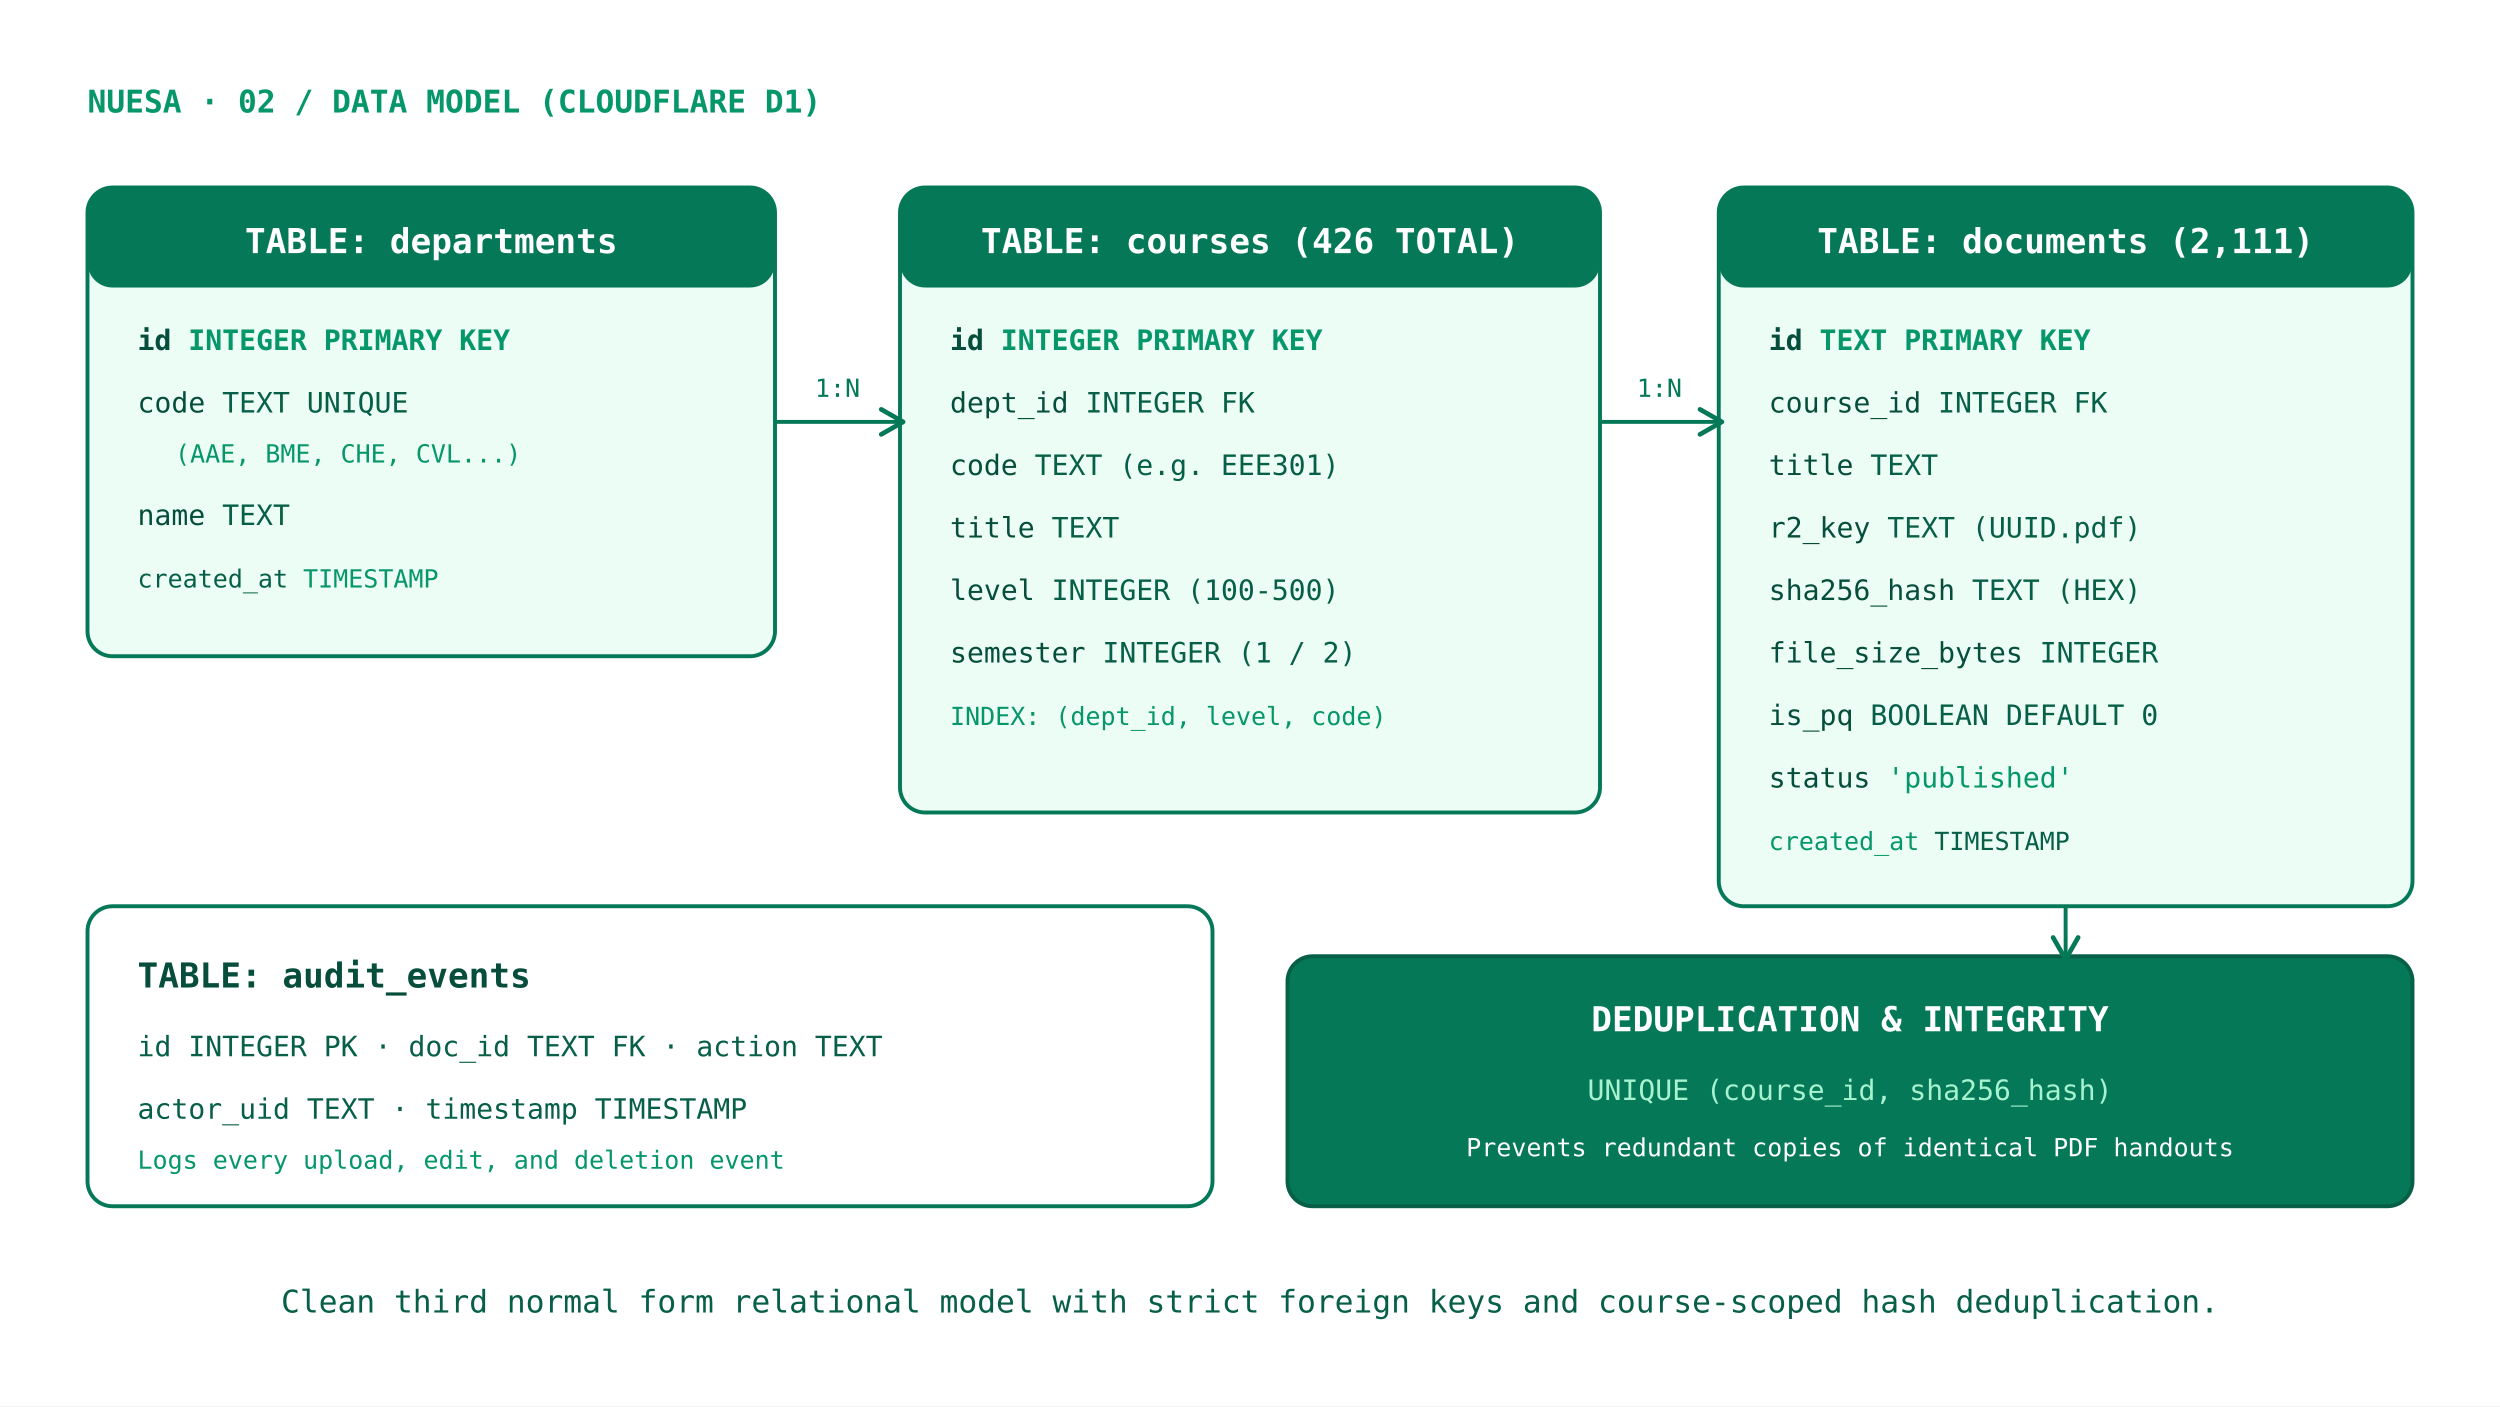
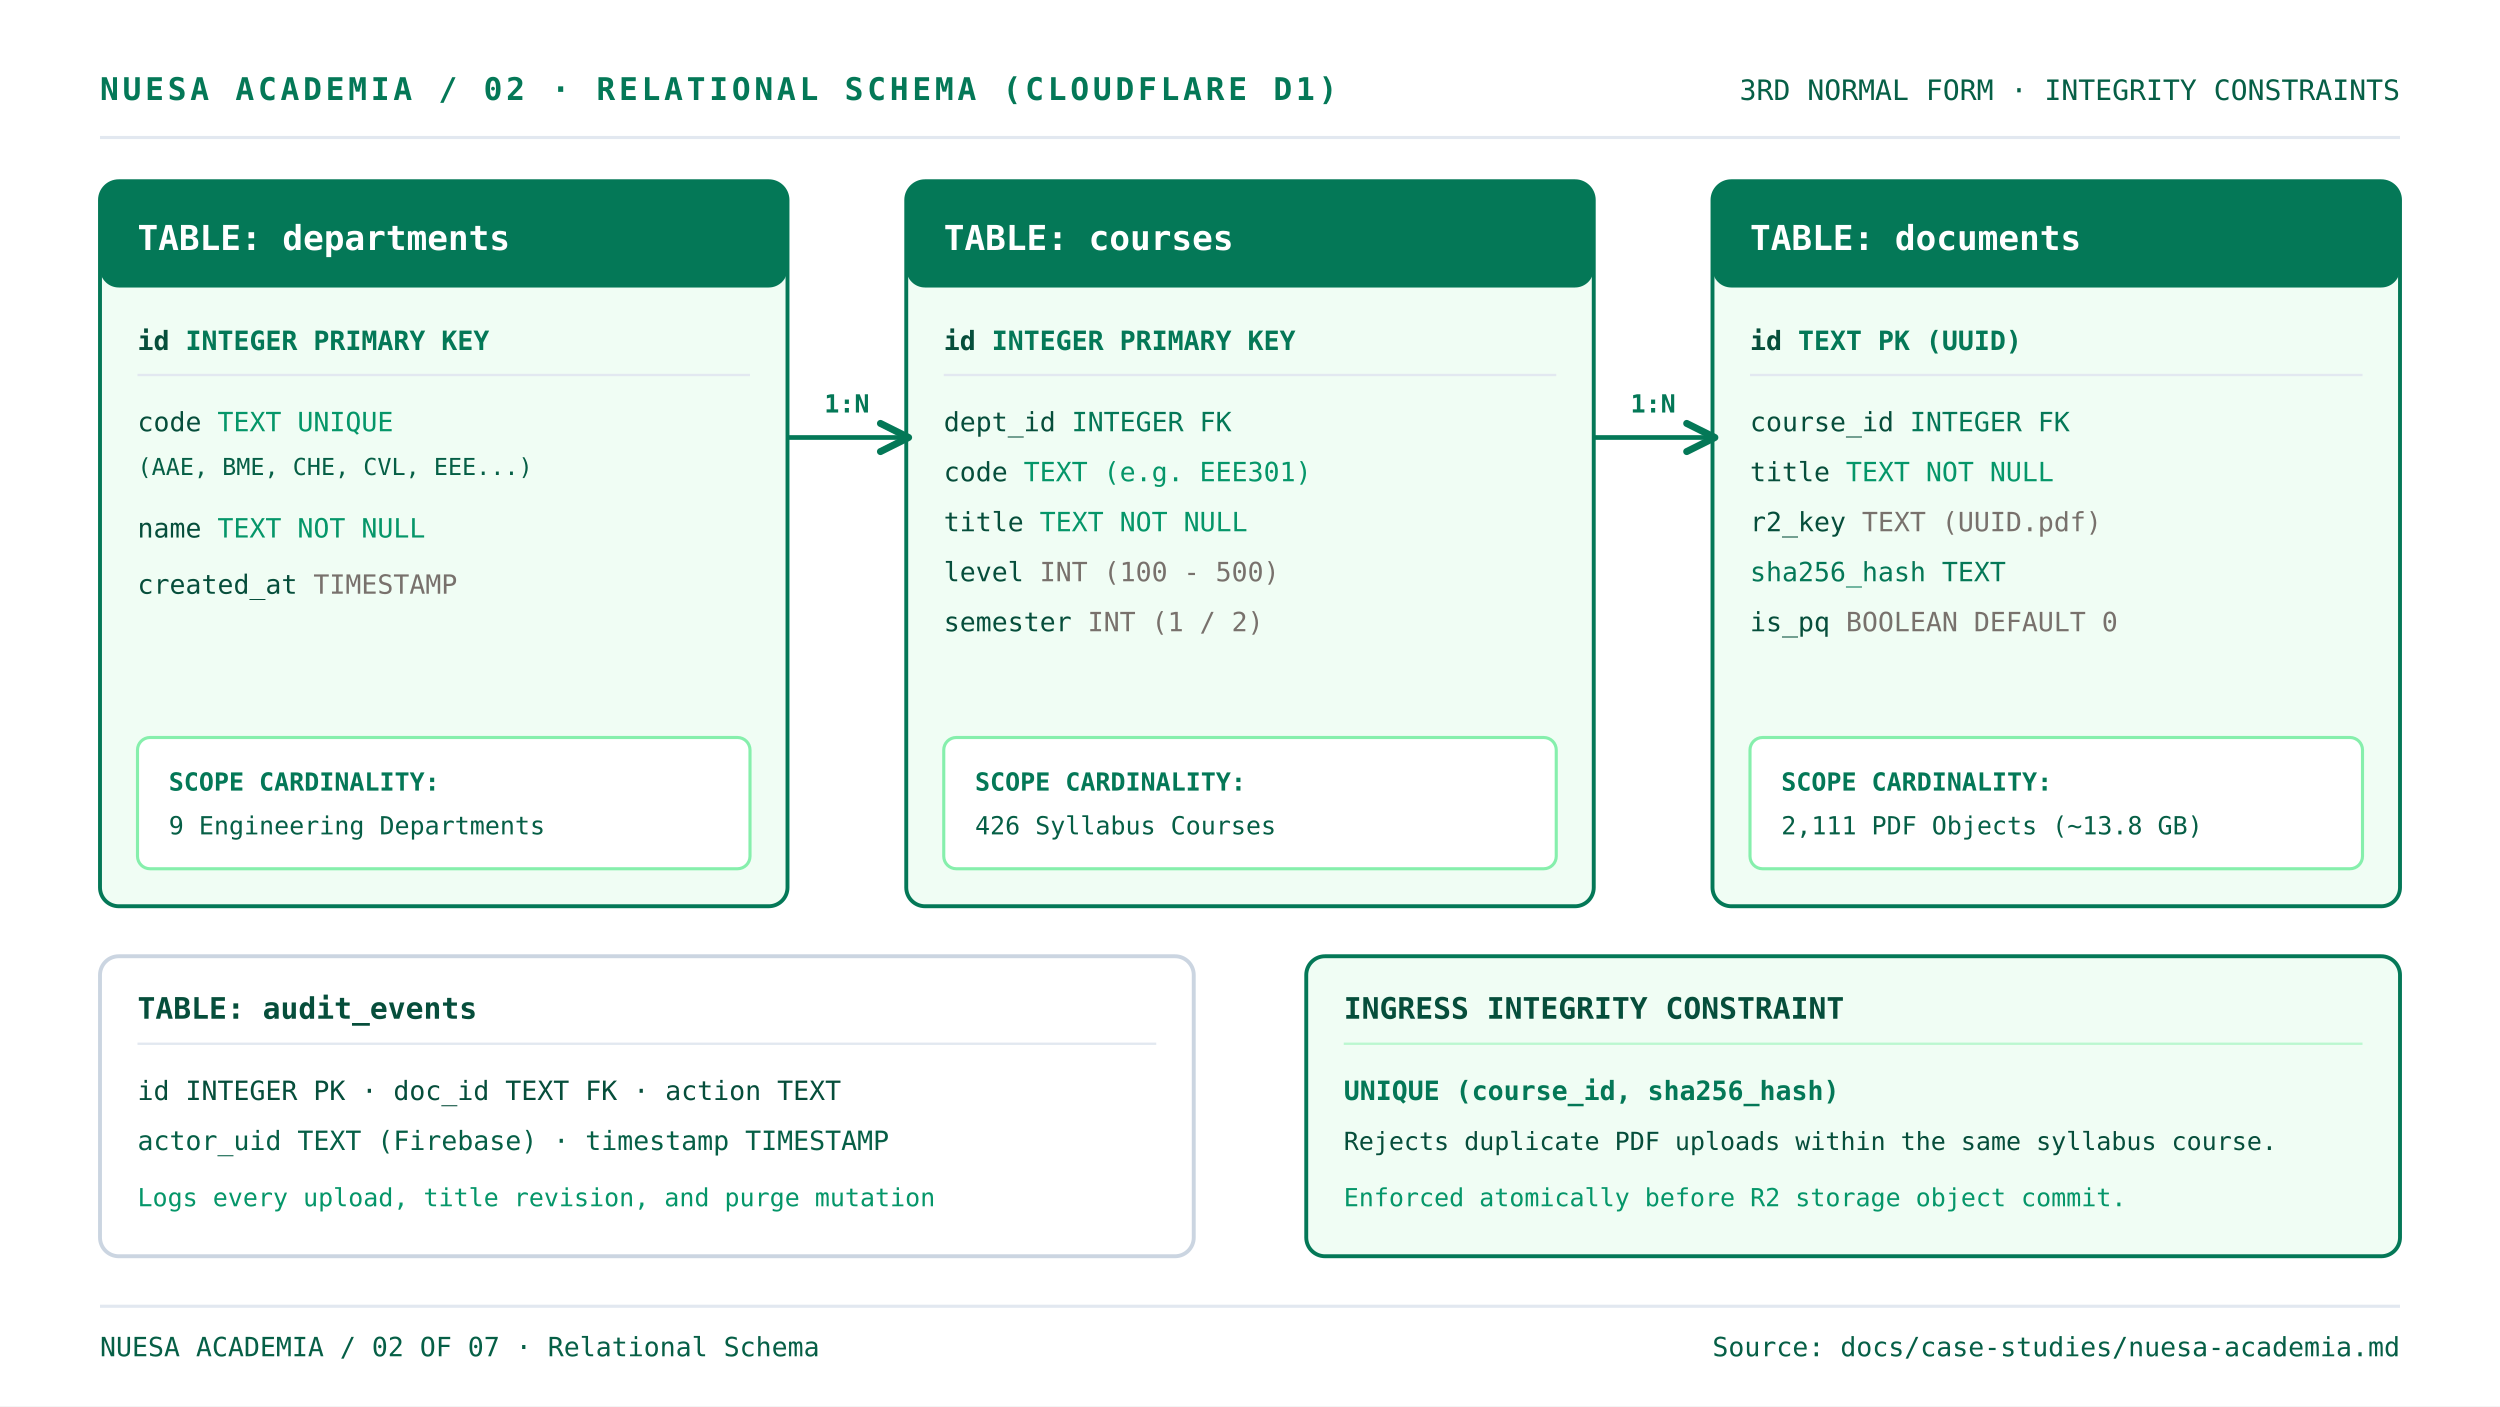
- <svg xmlns="http://www.w3.org/2000/svg" viewBox="0 0 800 450" width="100%" preserveAspectRatio="xMidYMid meet" role="img" font-family="'JetBrains Mono', ui-monospace, SFMono-Regular, Menlo, monospace" style="font-family:'JetBrains Mono',ui-monospace,monospace">
+ <svg xmlns="http://www.w3.org/2000/svg" viewBox="0 0 800 450" width="100%" height="100%" preserveAspectRatio="xMidYMid meet" role="img" font-family="'JetBrains Mono', ui-monospace, Menlo, Consolas, monospace" style="font-family:'JetBrains Mono',ui-monospace,monospace">
  <defs>
-     <marker id="chev-green" markerWidth="12" markerHeight="12" refX="8" refY="6" orient="auto" markerUnits="userSpaceOnUse">
-       <path d="M2 2 L9 6 L2 10" fill="none" stroke="#047857" stroke-width="1.5" stroke-linecap="round" stroke-linejoin="round" />
+     <marker id="arrow-green" markerWidth="9" markerHeight="9" refX="7" refY="4.5" orient="auto">
+       <path d="M1.5 1.5 L7.5 4.5 L1.5 7.5" fill="none" stroke="#047857" stroke-width="1.5" stroke-linecap="round" stroke-linejoin="round" />
    </marker>
  </defs>
  <rect x="0" y="0" width="800" height="450" fill="#FFFFFF" />
-   <text x="28" y="36" font-size="10" fill="#059669" font-weight="600">NUESA · 02 / DATA MODEL (CLOUDFLARE D1)</text>
-   <rect x="28" y="60" width="220" height="150" rx="8" fill="#ECFDF5" stroke="#047857" stroke-width="1.25" />
-   <rect x="28" y="60" width="220" height="32" rx="8" fill="#047857" />
-   <text x="138" y="81" font-size="11" fill="#FFFFFF" text-anchor="middle" font-weight="600">TABLE: departments</text>
-   <text x="44" y="112" font-size="9" fill="#064E3B" font-weight="600">id <tspan fill="#059669">INTEGER PRIMARY KEY</tspan>
+   <text x="32" y="32" font-size="10" font-weight="600" fill="#047857" letter-spacing="0.12em">NUESA ACADEMIA / 02 · RELATIONAL SCHEMA (CLOUDFLARE D1)</text>
+   <text x="768" y="32" font-size="9" font-weight="500" fill="#065F46" text-anchor="end">3RD NORMAL FORM · INTEGRITY CONSTRAINTS</text>
+   <line x1="32" y1="44" x2="768" y2="44" stroke="#E2E8F0" stroke-width="1" />
+   <rect x="32" y="58" width="220" height="232" rx="6" fill="#F0FDF4" stroke="#047857" stroke-width="1.25" />
+   <rect x="32" y="58" width="220" height="34" rx="6" fill="#047857" />
+   <text x="44" y="80" font-size="11" font-weight="600" fill="#FFFFFF">TABLE: departments</text>
+   <text x="44" y="112" font-size="8.5" font-weight="600" fill="#064E3B">id <tspan fill="#047857">INTEGER PRIMARY KEY</tspan>
  </text>
-   <text x="44" y="132" font-size="9" fill="#064E3B">code <tspan fill="#065F46">TEXT UNIQUE</tspan>
+   <line x1="44" y1="120" x2="240" y2="120" stroke="#E2E8F0" stroke-width="0.75" />
+   <text x="44" y="138" font-size="8.5" fill="#064E3B">code <tspan fill="#059669">TEXT UNIQUE</tspan>
  </text>
-   <text x="56" y="148" font-size="8" fill="#059669">(AAE, BME, CHE, CVL...)</text>
-   <text x="44" y="168" font-size="9" fill="#064E3B">name <tspan fill="#065F46">TEXT</tspan>
+   <text x="44" y="152" font-size="7.5" fill="#065F46">(AAE, BME, CHE, CVL, EEE...)</text>
+   <text x="44" y="172" font-size="8.5" fill="#064E3B">name <tspan fill="#059669">TEXT NOT NULL</tspan>
  </text>
-   <text x="44" y="188" font-size="8" fill="#065F46">created_at <tspan fill="#059669">TIMESTAMP</tspan>
+   <text x="44" y="190" font-size="8.5" fill="#064E3B">created_at <tspan fill="#78716C">TIMESTAMP</tspan>
  </text>
-   <rect x="288" y="60" width="224" height="200" rx="8" fill="#ECFDF5" stroke="#047857" stroke-width="1.25" />
-   <rect x="288" y="60" width="224" height="32" rx="8" fill="#047857" />
-   <text x="400" y="81" font-size="11" fill="#FFFFFF" text-anchor="middle" font-weight="600">TABLE: courses (426 TOTAL)</text>
-   <text x="304" y="112" font-size="9" fill="#064E3B" font-weight="600">id <tspan fill="#059669">INTEGER PRIMARY KEY</tspan>
+   <rect x="44" y="236" width="196" height="42" rx="4" fill="#FFFFFF" stroke="#86EFAC" stroke-width="1" />
+   <text x="54" y="253" font-size="8" font-weight="600" fill="#047857">SCOPE CARDINALITY:</text>
+   <text x="54" y="267" font-size="8" fill="#065F46">9 Engineering Departments</text>
+   <rect x="290" y="58" width="220" height="232" rx="6" fill="#F0FDF4" stroke="#047857" stroke-width="1.25" />
+   <rect x="290" y="58" width="220" height="34" rx="6" fill="#047857" />
+   <text x="302" y="80" font-size="11" font-weight="600" fill="#FFFFFF">TABLE: courses</text>
+   <text x="302" y="112" font-size="8.5" font-weight="600" fill="#064E3B">id <tspan fill="#047857">INTEGER PRIMARY KEY</tspan>
  </text>
-   <text x="304" y="132" font-size="9" fill="#064E3B">dept_id <tspan fill="#065F46">INTEGER FK</tspan>
+   <line x1="302" y1="120" x2="498" y2="120" stroke="#E2E8F0" stroke-width="0.75" />
+   <text x="302" y="138" font-size="8.5" fill="#064E3B">dept_id <tspan fill="#047857">INTEGER FK</tspan>
  </text>
-   <text x="304" y="152" font-size="9" fill="#064E3B">code <tspan fill="#065F46">TEXT (e.g. EEE301)</tspan>
+   <text x="302" y="154" font-size="8.5" fill="#064E3B">code <tspan fill="#059669">TEXT (e.g. EEE301)</tspan>
  </text>
-   <text x="304" y="172" font-size="9" fill="#064E3B">title <tspan fill="#065F46">TEXT</tspan>
+   <text x="302" y="170" font-size="8.5" fill="#064E3B">title <tspan fill="#059669">TEXT NOT NULL</tspan>
  </text>
-   <text x="304" y="192" font-size="9" fill="#064E3B">level <tspan fill="#065F46">INTEGER (100-500)</tspan>
+   <text x="302" y="186" font-size="8.5" fill="#064E3B">level <tspan fill="#78716C">INT (100 - 500)</tspan>
  </text>
-   <text x="304" y="212" font-size="9" fill="#064E3B">semester <tspan fill="#065F46">INTEGER (1 / 2)</tspan>
+   <text x="302" y="202" font-size="8.5" fill="#064E3B">semester <tspan fill="#78716C">INT (1 / 2)</tspan>
  </text>
-   <text x="304" y="232" font-size="8" fill="#059669">INDEX: (dept_id, level, code)</text>
-   <rect x="550" y="60" width="222" height="230" rx="8" fill="#ECFDF5" stroke="#047857" stroke-width="1.25" />
-   <rect x="550" y="60" width="222" height="32" rx="8" fill="#047857" />
-   <text x="661" y="81" font-size="11" fill="#FFFFFF" text-anchor="middle" font-weight="600">TABLE: documents (2,111)</text>
-   <text x="566" y="112" font-size="9" fill="#064E3B" font-weight="600">id <tspan fill="#059669">TEXT PRIMARY KEY</tspan>
+   <rect x="302" y="236" width="196" height="42" rx="4" fill="#FFFFFF" stroke="#86EFAC" stroke-width="1" />
+   <text x="312" y="253" font-size="8" font-weight="600" fill="#047857">SCOPE CARDINALITY:</text>
+   <text x="312" y="267" font-size="8" fill="#065F46">426 Syllabus Courses</text>
+   <rect x="548" y="58" width="220" height="232" rx="6" fill="#F0FDF4" stroke="#047857" stroke-width="1.25" />
+   <rect x="548" y="58" width="220" height="34" rx="6" fill="#047857" />
+   <text x="560" y="80" font-size="11" font-weight="600" fill="#FFFFFF">TABLE: documents</text>
+   <text x="560" y="112" font-size="8.5" font-weight="600" fill="#064E3B">id <tspan fill="#047857">TEXT PK (UUID)</tspan>
  </text>
-   <text x="566" y="132" font-size="9" fill="#064E3B">course_id <tspan fill="#065F46">INTEGER FK</tspan>
+   <line x1="560" y1="120" x2="756" y2="120" stroke="#E2E8F0" stroke-width="0.75" />
+   <text x="560" y="138" font-size="8.5" fill="#064E3B">course_id <tspan fill="#047857">INTEGER FK</tspan>
  </text>
-   <text x="566" y="152" font-size="9" fill="#064E3B">title <tspan fill="#065F46">TEXT</tspan>
+   <text x="560" y="154" font-size="8.5" fill="#064E3B">title <tspan fill="#059669">TEXT NOT NULL</tspan>
  </text>
-   <text x="566" y="172" font-size="9" fill="#064E3B">r2_key <tspan fill="#065F46">TEXT (UUID.pdf)</tspan>
+   <text x="560" y="170" font-size="8.5" fill="#064E3B">r2_key <tspan fill="#78716C">TEXT (UUID.pdf)</tspan>
  </text>
-   <text x="566" y="192" font-size="9" fill="#064E3B">sha256_hash <tspan fill="#065F46">TEXT (HEX)</tspan>
+   <text x="560" y="186" font-size="8.5" fill="#047857">sha256_hash <tspan fill="#047857">TEXT</tspan>
  </text>
-   <text x="566" y="212" font-size="9" fill="#064E3B">file_size_bytes <tspan fill="#065F46">INTEGER</tspan>
+   <text x="560" y="202" font-size="8.5" fill="#064E3B">is_pq <tspan fill="#78716C">BOOLEAN DEFAULT 0</tspan>
  </text>
-   <text x="566" y="232" font-size="9" fill="#064E3B">is_pq <tspan fill="#065F46">BOOLEAN DEFAULT 0</tspan>
-   </text>
-   <text x="566" y="252" font-size="9" fill="#064E3B">status <tspan fill="#059669">'published'</tspan>
-   </text>
-   <text x="566" y="272" font-size="8" fill="#059669">created_at <tspan fill="#065F46">TIMESTAMP</tspan>
-   </text>
-   <rect x="28" y="290" width="360" height="96" rx="8" fill="#FFFFFF" stroke="#047857" stroke-width="1.25" />
-   <text x="44" y="316" font-size="11" fill="#064E3B" font-weight="600">TABLE: audit_events</text>
-   <text x="44" y="338" font-size="9" fill="#065F46">id INTEGER PK · doc_id TEXT FK · action TEXT</text>
-   <text x="44" y="358" font-size="9" fill="#065F46">actor_uid TEXT · timestamp TIMESTAMP</text>
-   <text x="44" y="374" font-size="8" fill="#059669">Logs every upload, edit, and deletion event</text>
-   <rect x="412" y="306" width="360" height="80" rx="8" fill="#047857" stroke="#065F46" stroke-width="1.25" />
-   <text x="592" y="330" font-size="11" fill="#FFFFFF" text-anchor="middle" font-weight="600">DEDUPLICATION &amp; INTEGRITY</text>
-   <text x="592" y="352" font-size="9" fill="#A7F3D0" text-anchor="middle">UNIQUE (course_id, sha256_hash)</text>
-   <text x="592" y="370" font-size="8" fill="#FFFFFF" text-anchor="middle">Prevents redundant copies of identical PDF handouts</text>
-   <path d="M248 135 L288 135" fill="none" stroke="#047857" stroke-width="1.25" marker-end="url(#chev-green)" />
-   <text x="268" y="127" font-size="8" fill="#047857" text-anchor="middle">1:N</text>
-   <path d="M512 135 L550 135" fill="none" stroke="#047857" stroke-width="1.25" marker-end="url(#chev-green)" />
-   <text x="531" y="127" font-size="8" fill="#047857" text-anchor="middle">1:N</text>
-   <path d="M661 290 L661 306" fill="none" stroke="#047857" stroke-width="1.25" marker-end="url(#chev-green)" />
-   <text x="400" y="420" font-size="10" fill="#065F46" text-anchor="middle">Clean third normal form relational model with strict foreign keys and course-scoped hash deduplication.</text>
+   <rect x="560" y="236" width="196" height="42" rx="4" fill="#FFFFFF" stroke="#86EFAC" stroke-width="1" />
+   <text x="570" y="253" font-size="8" font-weight="600" fill="#047857">SCOPE CARDINALITY:</text>
+   <text x="570" y="267" font-size="8" fill="#065F46">2,111 PDF Objects (~13.8 GB)</text>
+   <path d="M252 140 L290 140" fill="none" stroke="#047857" stroke-width="1.5" marker-end="url(#arrow-green)" />
+   <text x="271" y="132" font-size="8" font-weight="600" fill="#047857" text-anchor="middle">1:N</text>
+   <path d="M510 140 L548 140" fill="none" stroke="#047857" stroke-width="1.5" marker-end="url(#arrow-green)" />
+   <text x="529" y="132" font-size="8" font-weight="600" fill="#047857" text-anchor="middle">1:N</text>
+   <rect x="32" y="306" width="350" height="96" rx="6" fill="#FFFFFF" stroke="#CBD5E1" stroke-width="1.25" />
+   <text x="44" y="326" font-size="9.5" font-weight="600" fill="#064E3B">TABLE: audit_events</text>
+   <line x1="44" y1="334" x2="370" y2="334" stroke="#E2E8F0" stroke-width="0.75" />
+   <text x="44" y="352" font-size="8.5" fill="#064E3B">id INTEGER PK · doc_id TEXT FK · action TEXT</text>
+   <text x="44" y="368" font-size="8.5" fill="#065F46">actor_uid TEXT (Firebase) · timestamp TIMESTAMP</text>
+   <text x="44" y="386" font-size="8" fill="#059669">Logs every upload, title revision, and purge mutation</text>
+   <rect x="418" y="306" width="350" height="96" rx="6" fill="#F0FDF4" stroke="#047857" stroke-width="1.25" />
+   <text x="430" y="326" font-size="9.5" font-weight="600" fill="#064E3B">INGRESS INTEGRITY CONSTRAINT</text>
+   <line x1="430" y1="334" x2="756" y2="334" stroke="#BBF7D0" stroke-width="0.75" />
+   <text x="430" y="352" font-size="8.5" font-weight="600" fill="#047857">UNIQUE (course_id, sha256_hash)</text>
+   <text x="430" y="368" font-size="8" fill="#064E3B">Rejects duplicate PDF uploads within the same syllabus course.</text>
+   <text x="430" y="386" font-size="8" fill="#059669">Enforced atomically before R2 storage object commit.</text>
+   <line x1="32" y1="418" x2="768" y2="418" stroke="#E2E8F0" stroke-width="1" />
+   <text x="32" y="434" font-size="8.5" fill="#065F46">NUESA ACADEMIA / 02 OF 07 · Relational Schema</text>
+   <text x="768" y="434" font-size="8.5" fill="#065F46" text-anchor="end">Source: docs/case-studies/nuesa-academia.md</text>
</svg>
